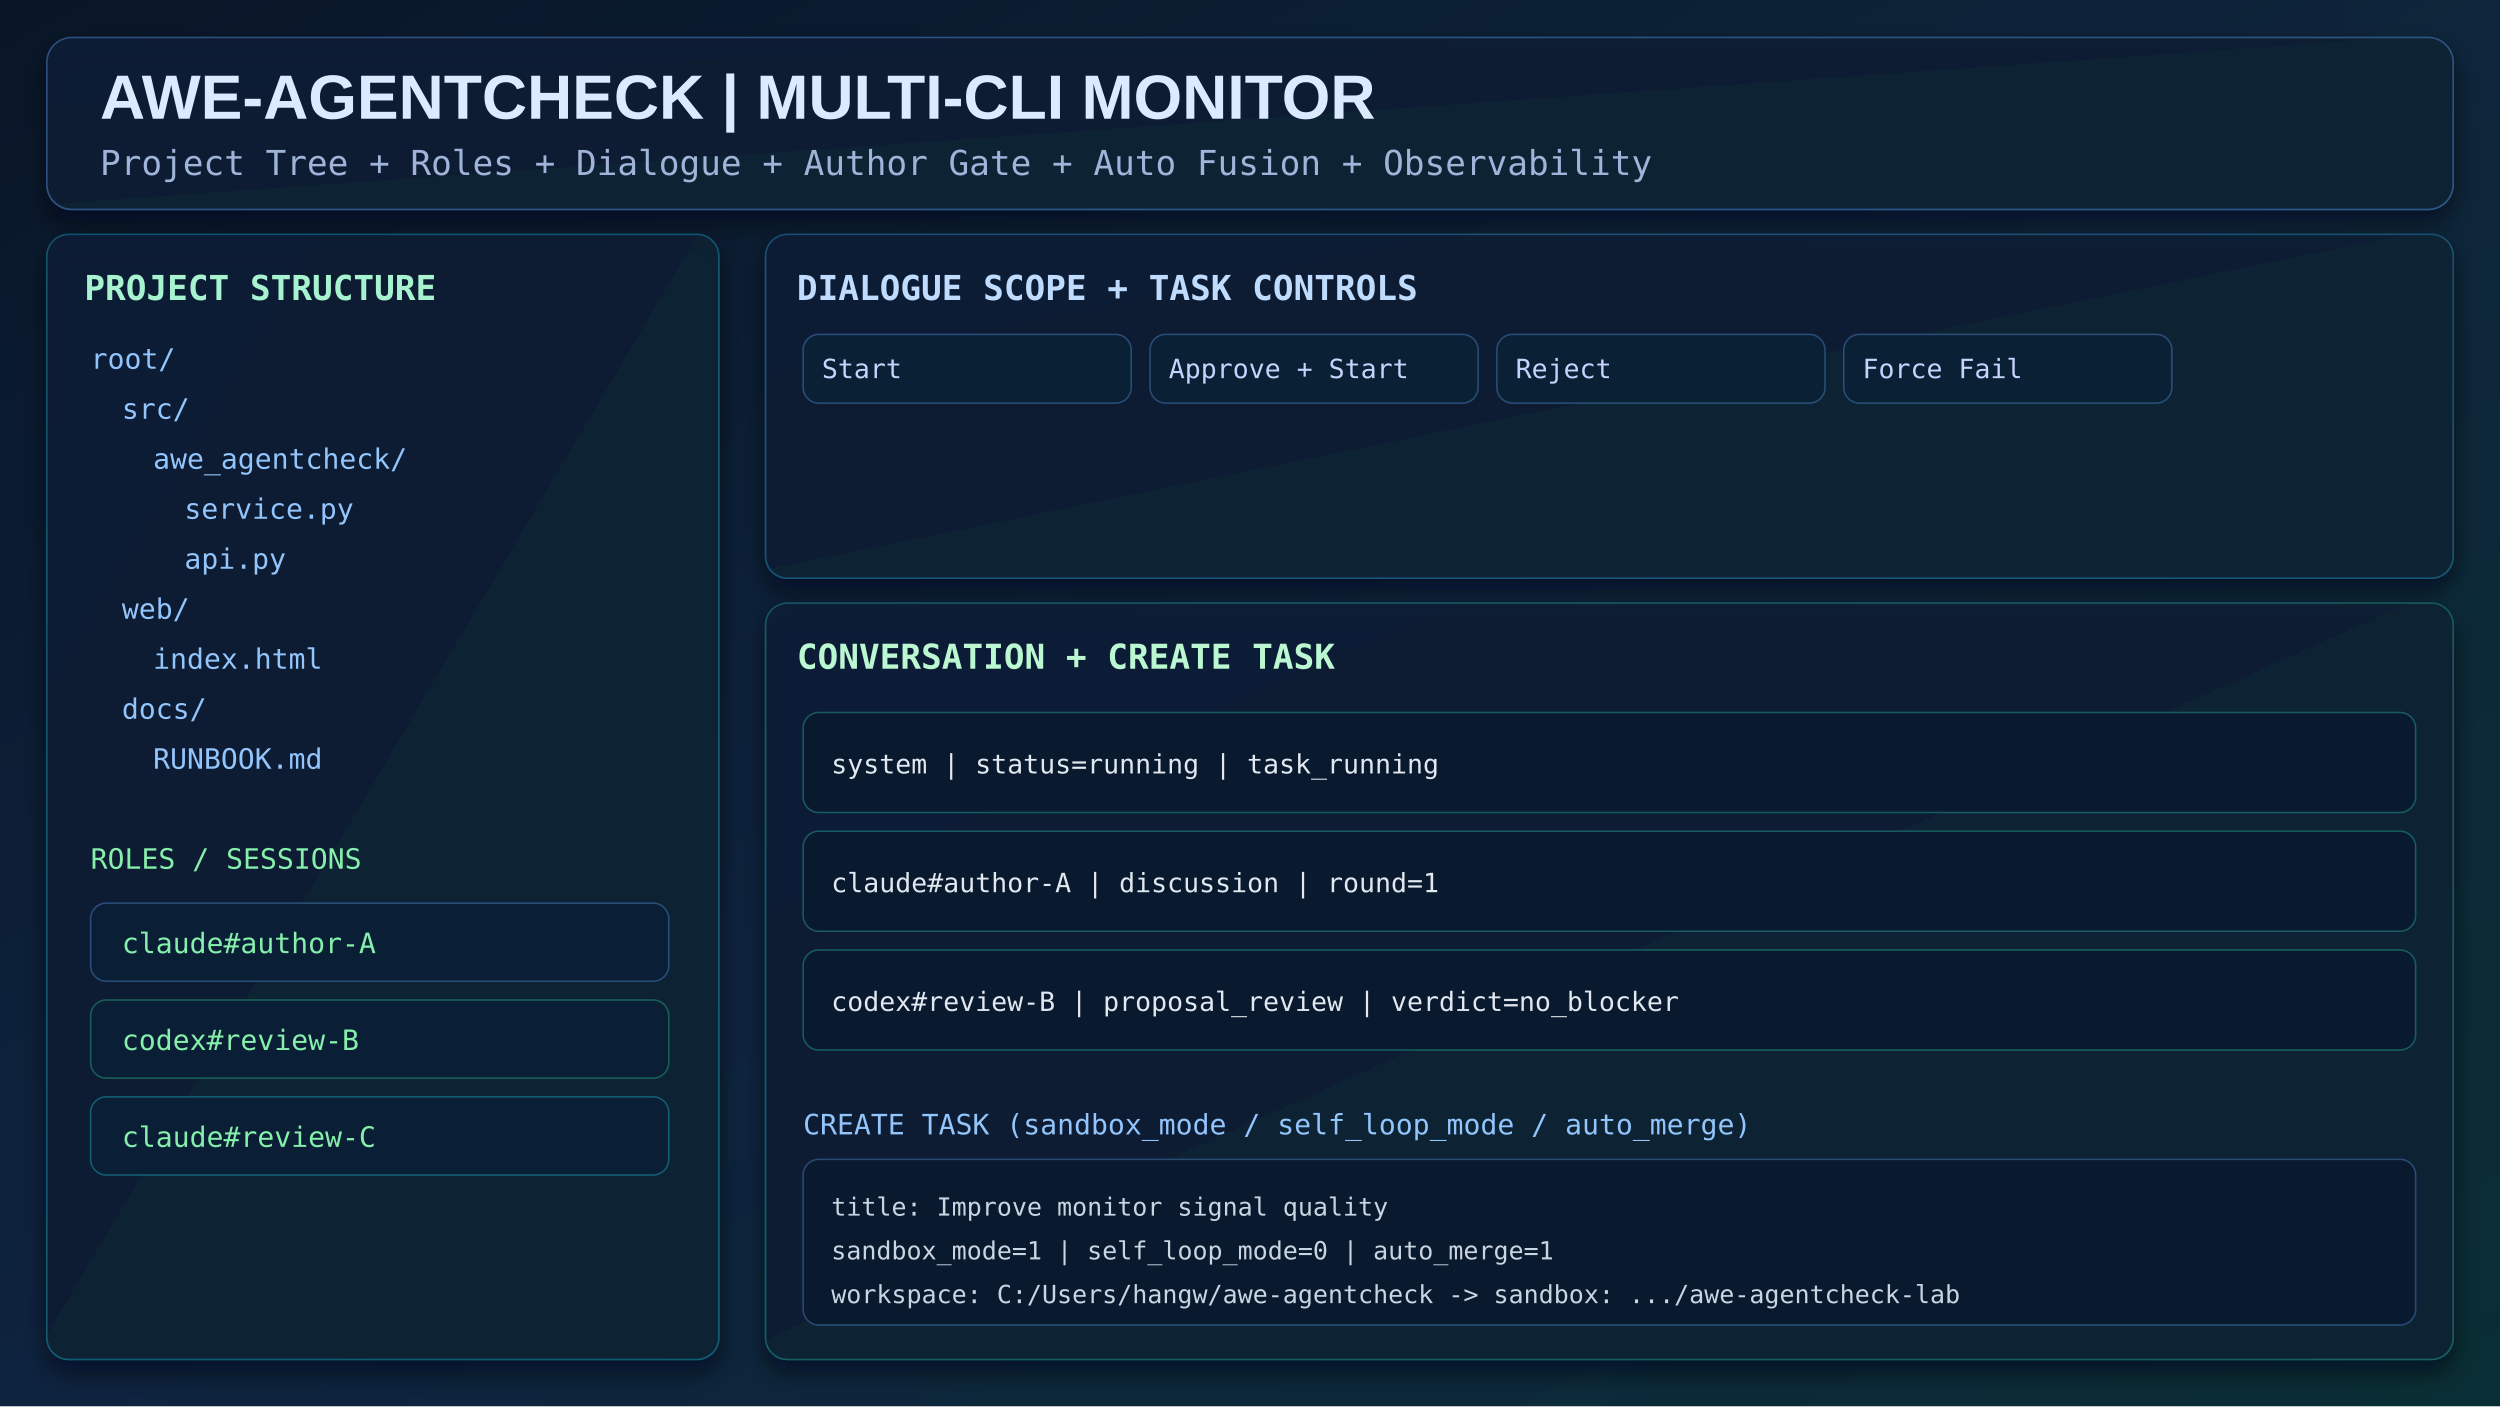
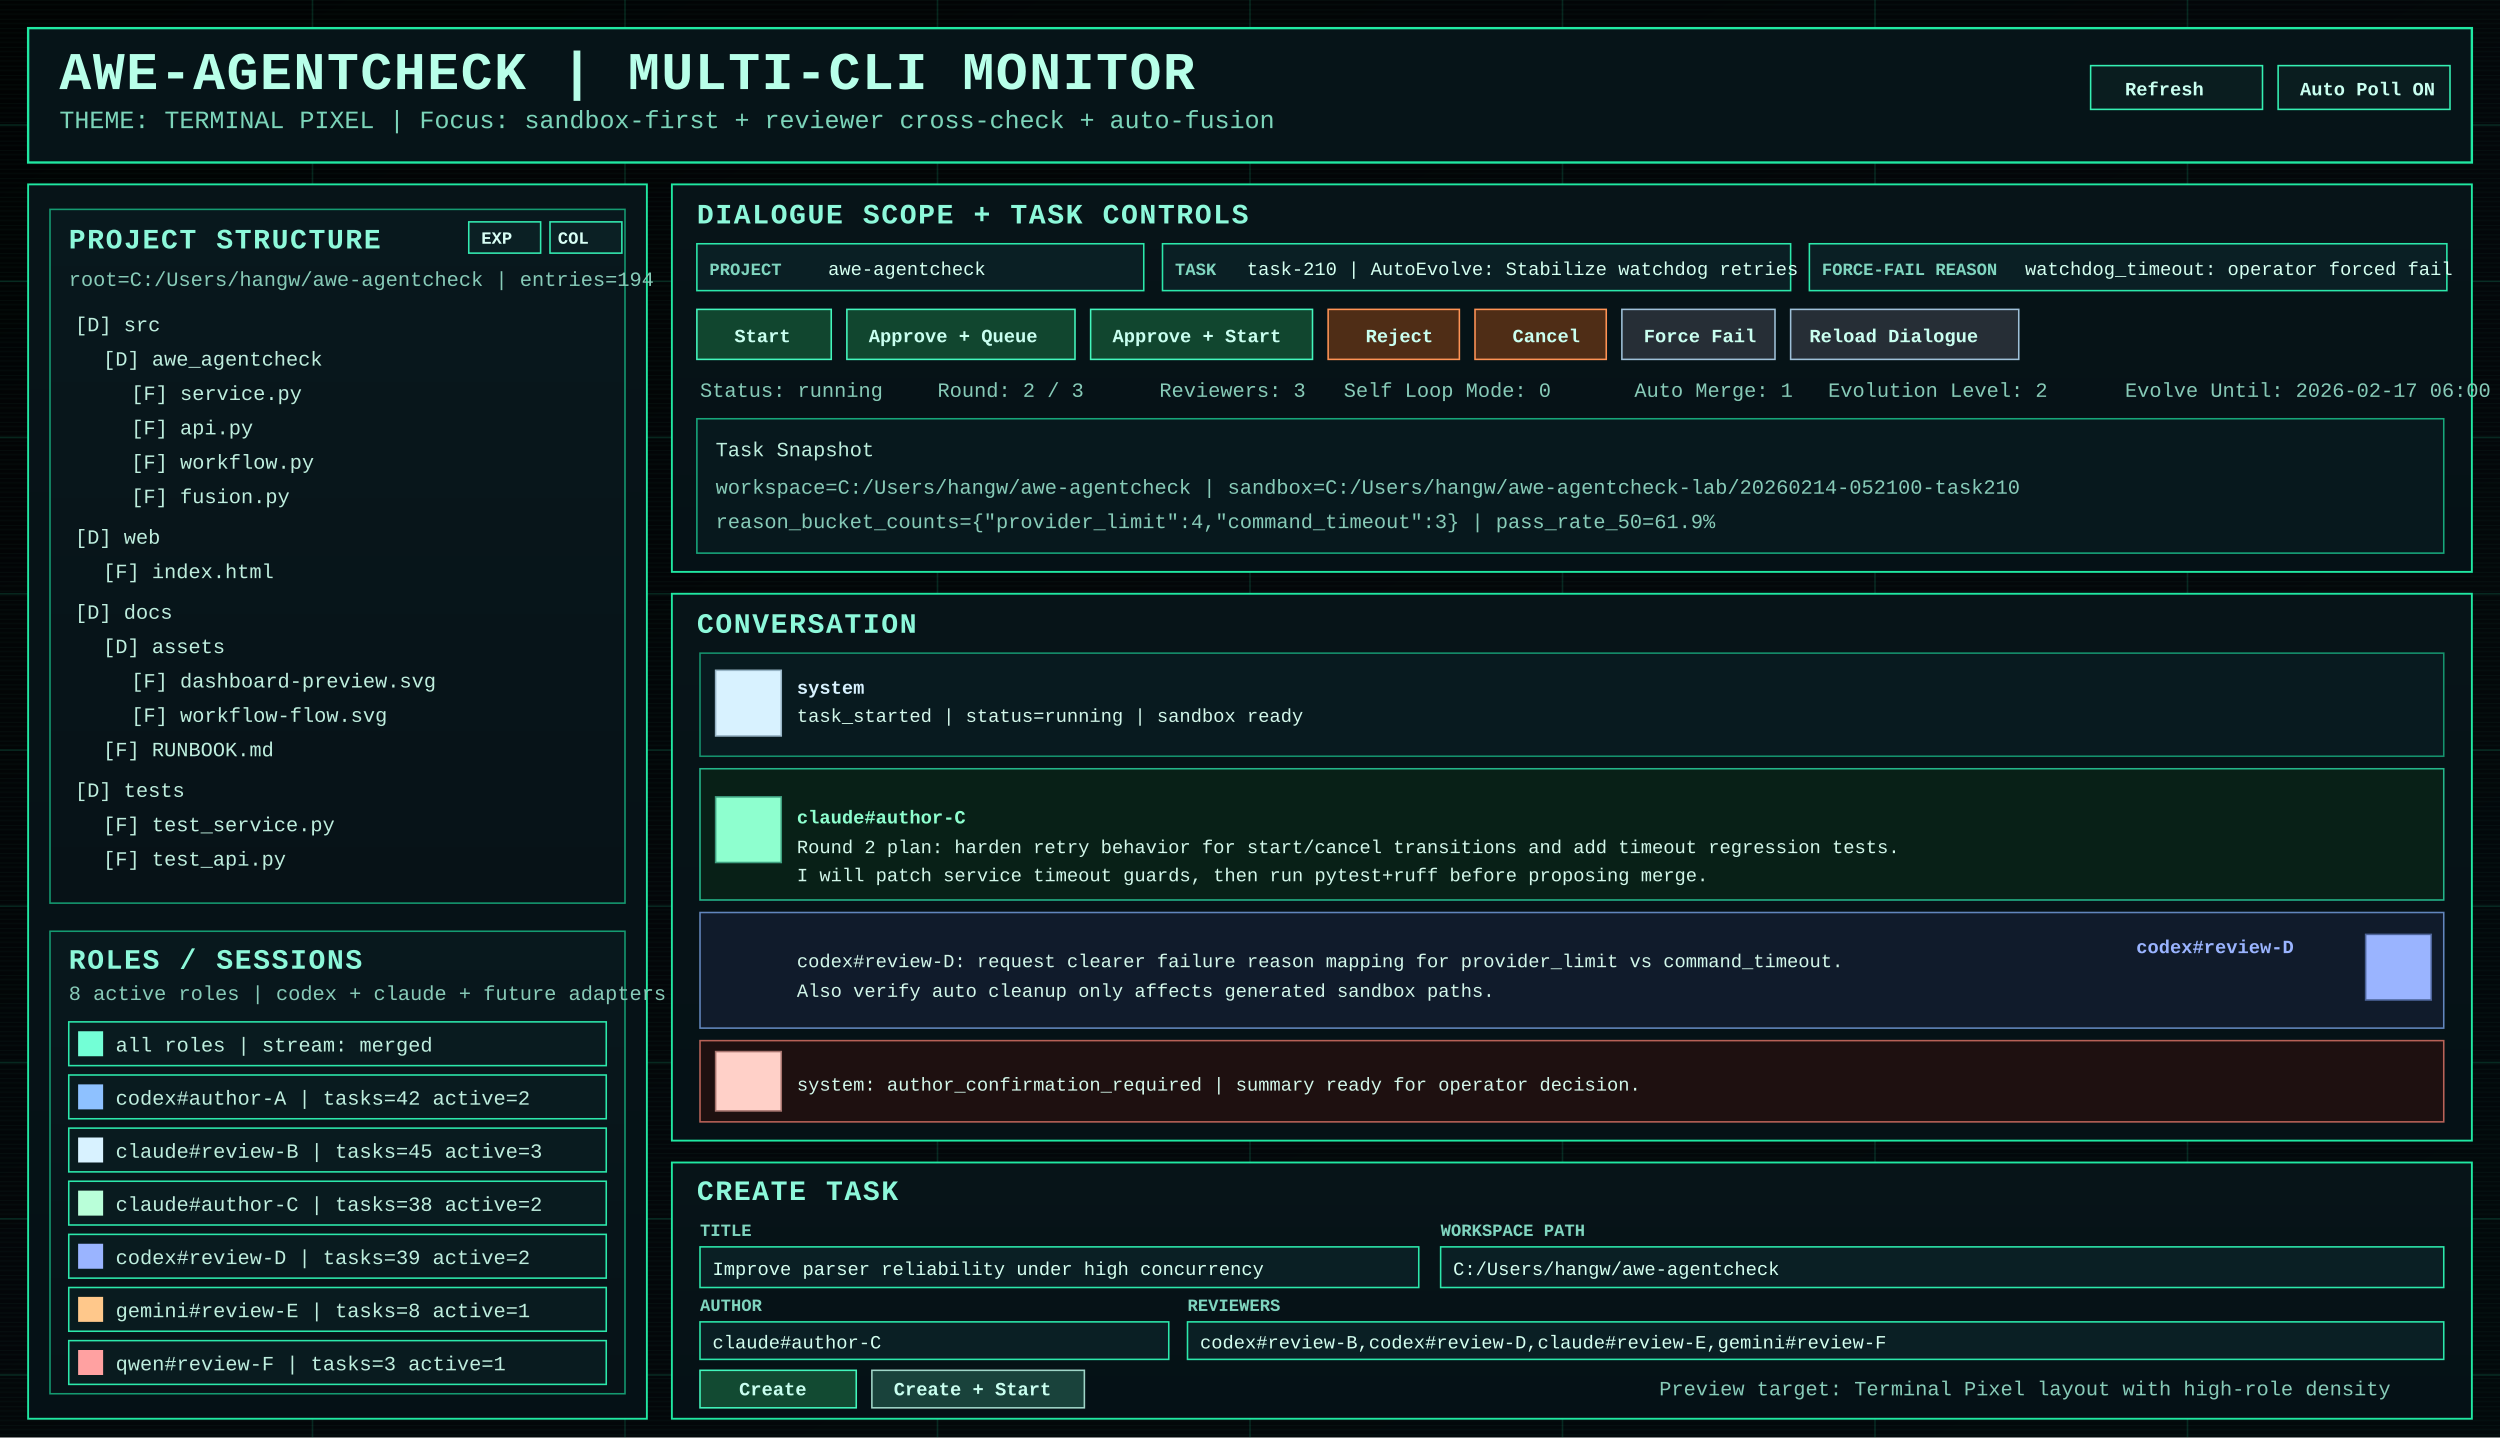
- <svg xmlns="http://www.w3.org/2000/svg" width="1600" height="900" viewBox="0 0 1600 900" role="img" aria-label="dashboard preview">
+ <svg xmlns="http://www.w3.org/2000/svg" width="1600" height="920" viewBox="0 0 1600 920" role="img" aria-label="terminal pixel dashboard preview">
  <defs>
    <linearGradient id="bg" x1="0" y1="0" x2="1" y2="1">
-       <stop offset="0%" stop-color="#050816" />
-       <stop offset="50%" stop-color="#0b1630" />
-       <stop offset="100%" stop-color="#071f29" />
+       <stop offset="0%" stop-color="#010303" />
+       <stop offset="55%" stop-color="#03070a" />
+       <stop offset="100%" stop-color="#02090b" />
    </linearGradient>
-     <linearGradient id="panel" x1="0" y1="0" x2="1" y2="1">
-       <stop offset="0%" stop-color="#0f1b38" stop-opacity="0.94" />
-       <stop offset="100%" stop-color="#0b2432" stop-opacity="0.94" />
+     <linearGradient id="panel" x1="0" y1="0" x2="0" y2="1">
+       <stop offset="0%" stop-color="#071418" />
+       <stop offset="100%" stop-color="#051116" />
    </linearGradient>
-     <linearGradient id="accent" x1="0" y1="0" x2="1" y2="0">
-       <stop offset="0%" stop-color="#38bdf8" />
-       <stop offset="100%" stop-color="#2dd4bf" />
+     <linearGradient id="panelSoft" x1="0" y1="0" x2="0" y2="1">
+       <stop offset="0%" stop-color="#08181d" />
+       <stop offset="100%" stop-color="#071217" />
    </linearGradient>
-     <filter id="shadow" x="-20%" y="-20%" width="140%" height="140%">
-       <feDropShadow dx="0" dy="8" stdDeviation="8" flood-color="#020617" flood-opacity="0.6" />
+     <filter id="glow" x="-30%" y="-30%" width="160%" height="160%">
+       <feGaussianBlur stdDeviation="3" result="b" />
+       <feMerge>
+         <feMergeNode in="b" />
+         <feMergeNode in="SourceGraphic" />
+       </feMerge>
    </filter>
+     <pattern id="scan" width="6" height="6" patternUnits="userSpaceOnUse">
+       <rect width="6" height="6" fill="none" />
+       <path d="M0 0H6" stroke="#6fffd5" stroke-opacity="0.04" stroke-width="1" />
+       <path d="M0 3H6" stroke="#6fffd5" stroke-opacity="0.025" stroke-width="1" />
+     </pattern>
+     <style>
+       .title { font: 700 34px Consolas, 'Courier New', monospace; letter-spacing: 1px; fill: #b8ffe9; }
+       .sub { font: 400 16px Consolas, 'Courier New', monospace; fill: #7cd5ba; }
+       .h2 { font: 700 18px Consolas, 'Courier New', monospace; letter-spacing: 1px; fill: #8df8da; }
+       .meta { font: 400 13px Consolas, 'Courier New', monospace; fill: #87cbb8; }
+       .tree { font: 400 13px Consolas, 'Courier New', monospace; fill: #beeede; }
+       .tag { font: 700 11px Consolas, 'Courier New', monospace; fill: #d9fff5; }
+       .btn { font: 700 12px Consolas, 'Courier New', monospace; fill: #c9fff0; }
+       .msgActor { font: 700 12px Consolas, 'Courier New', monospace; }
+       .msgText { font: 400 12px Consolas, 'Courier New', monospace; fill: #d2f7ea; }
+       .field { font: 700 11px Consolas, 'Courier New', monospace; fill: #7fd5bf; }
+       .value { font: 400 12px Consolas, 'Courier New', monospace; fill: #d4fff0; }
+     </style>
  </defs>
-   <rect width="1600" height="900" fill="url(#bg)" />
-   <rect x="0" y="0" width="1600" height="900" fill="url(#accent)" opacity="0.08" />
-   <rect x="30" y="24" width="1540" height="110" rx="16" fill="url(#panel)" stroke="#60a5fa" stroke-opacity="0.38" filter="url(#shadow)" />
-   <text x="64" y="76" fill="#dbeafe" font-size="40" font-family="Segoe UI, Arial, sans-serif" font-weight="700">AWE-AGENTCHECK | MULTI-CLI MONITOR</text>
-   <text x="64" y="112" fill="#9fb4d8" font-size="22" font-family="Consolas, monospace">Project Tree + Roles + Dialogue + Author Gate + Auto Fusion + Observability</text>
-   <rect x="30" y="150" width="430" height="720" rx="14" fill="url(#panel)" stroke="#22d3ee" stroke-opacity="0.3" filter="url(#shadow)" />
-   <rect x="490" y="150" width="1080" height="220" rx="14" fill="url(#panel)" stroke="#38bdf8" stroke-opacity="0.3" filter="url(#shadow)" />
-   <rect x="490" y="386" width="1080" height="484" rx="14" fill="url(#panel)" stroke="#2dd4bf" stroke-opacity="0.3" filter="url(#shadow)" />
-   <text x="54" y="192" fill="#a7f3d0" font-size="22" font-family="Consolas, monospace" font-weight="700">PROJECT STRUCTURE</text>
-   <text x="510" y="192" fill="#bfdbfe" font-size="22" font-family="Consolas, monospace" font-weight="700">DIALOGUE SCOPE + TASK CONTROLS</text>
-   <text x="510" y="428" fill="#bbf7d0" font-size="22" font-family="Consolas, monospace" font-weight="700">CONVERSATION + CREATE TASK</text>
-   <g fill="#93c5fd" font-size="18" font-family="Consolas, monospace">
-     <text x="58" y="236">root/</text>
-     <text x="78" y="268">src/</text>
-     <text x="98" y="300">awe_agentcheck/</text>
-     <text x="118" y="332">service.py</text>
-     <text x="118" y="364">api.py</text>
-     <text x="78" y="396">web/</text>
-     <text x="98" y="428">index.html</text>
-     <text x="78" y="460">docs/</text>
-     <text x="98" y="492">RUNBOOK.md</text>
+   <rect width="1600" height="920" fill="url(#bg)" />
+   <rect width="1600" height="920" fill="url(#scan)" />
+   <g stroke="#20e8a2" stroke-opacity="0.15" stroke-width="1">
+     <path d="M0 80H1600M0 180H1600M0 280H1600M0 380H1600M0 480H1600M0 580H1600M0 680H1600M0 780H1600M0 880H1600" />
+     <path d="M200 0V920M400 0V920M600 0V920M800 0V920M1000 0V920M1200 0V920M1400 0V920" />
  </g>
-   <g fill="#86efac" font-size="18" font-family="Consolas, monospace">
-     <text x="58" y="556">ROLES / SESSIONS</text>
-     <rect x="58" y="578" width="370" height="50" rx="10" fill="#0a1f35" stroke="#60a5fa" stroke-opacity="0.35" />
-     <rect x="58" y="640" width="370" height="50" rx="10" fill="#0a1f35" stroke="#34d399" stroke-opacity="0.35" />
-     <rect x="58" y="702" width="370" height="50" rx="10" fill="#0a1f35" stroke="#22d3ee" stroke-opacity="0.35" />
-     <text x="78" y="610">claude#author-A</text>
-     <text x="78" y="672">codex#review-B</text>
-     <text x="78" y="734">claude#review-C</text>
+   <rect x="18" y="18" width="1564" height="86" fill="#061418" stroke="#20e8a2" stroke-width="1.5" />
+   <text x="38" y="57" class="title">AWE-AGENTCHECK | MULTI-CLI MONITOR</text>
+   <text x="38" y="82" class="sub">THEME: TERMINAL PIXEL  |  Focus: sandbox-first + reviewer cross-check + auto-fusion</text>
+   <rect x="1338" y="42" width="110" height="28" fill="#0a1d1f" stroke="#35f0b3" />
+   <text x="1360" y="61" class="btn">Refresh</text>
+   <rect x="1458" y="42" width="110" height="28" fill="#0a1d1f" stroke="#35f0b3" />
+   <text x="1472" y="61" class="btn">Auto Poll ON</text>
+   <rect x="18" y="118" width="396" height="790" fill="url(#panel)" stroke="#20e8a2" stroke-width="1.2" />
+   <rect x="32" y="134" width="368" height="444" fill="url(#panelSoft)" stroke="#1de2a0" stroke-opacity="0.65" />
+   <text x="44" y="159" class="h2">PROJECT STRUCTURE</text>
+   <rect x="300" y="142" width="46" height="20" fill="#0b2024" stroke="#33ebb1" />
+   <text x="308" y="156" class="tag">EXP</text>
+   <rect x="352" y="142" width="46" height="20" fill="#0b2024" stroke="#33ebb1" />
+   <text x="357" y="156" class="tag">COL</text>
+   <text x="44" y="183" class="meta">root=C:/Users/hangw/awe-agentcheck | entries=194</text>
+   <g class="tree">
+     <text x="48" y="212">[D] src</text>
+     <text x="66" y="234">[D] awe_agentcheck</text>
+     <text x="84" y="256">[F] service.py</text>
+     <text x="84" y="278">[F] api.py</text>
+     <text x="84" y="300">[F] workflow.py</text>
+     <text x="84" y="322">[F] fusion.py</text>
+     <text x="48" y="348">[D] web</text>
+     <text x="66" y="370">[F] index.html</text>
+     <text x="48" y="396">[D] docs</text>
+     <text x="66" y="418">[D] assets</text>
+     <text x="84" y="440">[F] dashboard-preview.svg</text>
+     <text x="84" y="462">[F] workflow-flow.svg</text>
+     <text x="66" y="484">[F] RUNBOOK.md</text>
+     <text x="48" y="510">[D] tests</text>
+     <text x="66" y="532">[F] test_service.py</text>
+     <text x="66" y="554">[F] test_api.py</text>
+   </g>
+   <rect x="32" y="596" width="368" height="296" fill="url(#panelSoft)" stroke="#1de2a0" stroke-opacity="0.65" />
+   <text x="44" y="620" class="h2">ROLES / SESSIONS</text>
+   <text x="44" y="640" class="meta">8 active roles | codex + claude + future adapters</text>
+   <g>
+     <rect x="44" y="654" width="344" height="28" fill="#091b1f" stroke="#2ce8ab" />
+     <rect x="50" y="660" width="16" height="16" fill="#73ffd6" />
+     <text x="74" y="673" class="tree">all roles | stream: merged</text>
+     <rect x="44" y="688" width="344" height="28" fill="#091b1f" stroke="#2ce8ab" />
+     <rect x="50" y="694" width="16" height="16" fill="#8ec1ff" />
+     <text x="74" y="707" class="tree">codex#author-A | tasks=42 active=2</text>
+     <rect x="44" y="722" width="344" height="28" fill="#091b1f" stroke="#2ce8ab" />
+     <rect x="50" y="728" width="16" height="16" fill="#d8f2ff" />
+     <text x="74" y="741" class="tree">claude#review-B | tasks=45 active=3</text>
+     <rect x="44" y="756" width="344" height="28" fill="#091b1f" stroke="#2ce8ab" />
+     <rect x="50" y="762" width="16" height="16" fill="#b9ffd9" />
+     <text x="74" y="775" class="tree">claude#author-C | tasks=38 active=2</text>
+     <rect x="44" y="790" width="344" height="28" fill="#091b1f" stroke="#2ce8ab" />
+     <rect x="50" y="796" width="16" height="16" fill="#9ab4ff" />
+     <text x="74" y="809" class="tree">codex#review-D | tasks=39 active=2</text>
+     <rect x="44" y="824" width="344" height="28" fill="#091b1f" stroke="#2ce8ab" />
+     <rect x="50" y="830" width="16" height="16" fill="#ffc88b" />
+     <text x="74" y="843" class="tree">gemini#review-E | tasks=8 active=1</text>
+     <rect x="44" y="858" width="344" height="28" fill="#091b1f" stroke="#2ce8ab" />
+     <rect x="50" y="864" width="16" height="16" fill="#ffa1a1" />
+     <text x="74" y="877" class="tree">qwen#review-F | tasks=3 active=1</text>
+   </g>
+   <rect x="430" y="118" width="1152" height="248" fill="url(#panel)" stroke="#20e8a2" stroke-width="1.2" />
+   <text x="446" y="143" class="h2">DIALOGUE SCOPE + TASK CONTROLS</text>
+   <rect x="446" y="156" width="286" height="30" fill="#0a1f24" stroke="#2ce8ab" />
+   <text x="454" y="176" class="field">PROJECT</text>
+   <text x="530" y="176" class="value">awe-agentcheck</text>
+   <rect x="744" y="156" width="402" height="30" fill="#0a1f24" stroke="#2ce8ab" />
+   <text x="752" y="176" class="field">TASK</text>
+   <text x="798" y="176" class="value">task-210 | AutoEvolve: Stabilize watchdog retries</text>
+   <rect x="1158" y="156" width="408" height="30" fill="#0a1f24" stroke="#2ce8ab" />
+   <text x="1166" y="176" class="field">FORCE-FAIL REASON</text>
+   <text x="1296" y="176" class="value">watchdog_timeout: operator forced fail</text>
+   <g>
+     <rect x="446" y="198" width="86" height="32" fill="#11462f" stroke="#43f6bd" />
+     <text x="470" y="219" class="btn">Start</text>
+     <rect x="542" y="198" width="146" height="32" fill="#11462f" stroke="#43f6bd" />
+     <text x="556" y="219" class="btn">Approve + Queue</text>
+     <rect x="698" y="198" width="142" height="32" fill="#11462f" stroke="#43f6bd" />
+     <text x="712" y="219" class="btn">Approve + Start</text>
+     <rect x="850" y="198" width="84" height="32" fill="#4f2d16" stroke="#ff9355" />
+     <text x="874" y="219" class="btn">Reject</text>
+     <rect x="944" y="198" width="84" height="32" fill="#4f2d16" stroke="#ff9355" />
+     <text x="968" y="219" class="btn">Cancel</text>
+     <rect x="1038" y="198" width="98" height="32" fill="#262e36" stroke="#9ec0d8" />
+     <text x="1052" y="219" class="btn">Force Fail</text>
+     <rect x="1146" y="198" width="146" height="32" fill="#262e36" stroke="#9ec0d8" />
+     <text x="1158" y="219" class="btn">Reload Dialogue</text>
+   </g>
+   <g class="meta">
+     <text x="448" y="254">Status: running</text>
+     <text x="600" y="254">Round: 2 / 3</text>
+     <text x="742" y="254">Reviewers: 3</text>
+     <text x="860" y="254">Self Loop Mode: 0</text>
+     <text x="1046" y="254">Auto Merge: 1</text>
+     <text x="1170" y="254">Evolution Level: 2</text>
+     <text x="1360" y="254">Evolve Until: 2026-02-17 06:00</text>
+   </g>
+   <rect x="446" y="268" width="1118" height="86" fill="#07181d" stroke="#1fe5a4" stroke-opacity="0.7" />
+   <text x="458" y="292" class="tree">Task Snapshot</text>
+   <text x="458" y="316" class="meta">workspace=C:/Users/hangw/awe-agentcheck  |  sandbox=C:/Users/hangw/awe-agentcheck-lab/20260214-052100-task210</text>
+   <text x="458" y="338" class="meta">reason_bucket_counts={"provider_limit":4,"command_timeout":3}  |  pass_rate_50=61.9%</text>
+   <rect x="430" y="380" width="1152" height="350" fill="url(#panel)" stroke="#20e8a2" stroke-width="1.2" />
+   <text x="446" y="405" class="h2">CONVERSATION</text>
+   <g>
+     <rect x="448" y="418" width="1116" height="66" fill="#081a1f" stroke="#1fe5a4" stroke-opacity="0.6" />
+     <rect x="458" y="429" width="42" height="42" fill="#d8f2ff" stroke="#98b5c6" />
+     <text x="510" y="444" class="msgActor" fill="#d8f2ff">system</text>
+     <text x="510" y="462" class="msgText">task_started | status=running | sandbox ready</text>
  </g>
  <g>
-     <rect x="514" y="214" width="210" height="44" rx="10" fill="#0a2135" stroke="#60a5fa" stroke-opacity="0.35" />
-     <rect x="736" y="214" width="210" height="44" rx="10" fill="#0a2135" stroke="#60a5fa" stroke-opacity="0.35" />
-     <rect x="958" y="214" width="210" height="44" rx="10" fill="#0a2135" stroke="#60a5fa" stroke-opacity="0.35" />
-     <rect x="1180" y="214" width="210" height="44" rx="10" fill="#0a2135" stroke="#60a5fa" stroke-opacity="0.35" />
-     <text x="526" y="242" fill="#c7d2fe" font-size="17" font-family="Consolas, monospace">Start</text>
-     <text x="748" y="242" fill="#c7d2fe" font-size="17" font-family="Consolas, monospace">Approve + Start</text>
-     <text x="970" y="242" fill="#c7d2fe" font-size="17" font-family="Consolas, monospace">Reject</text>
-     <text x="1192" y="242" fill="#c7d2fe" font-size="17" font-family="Consolas, monospace">Force Fail</text>
+     <rect x="448" y="492" width="1116" height="84" fill="#082017" stroke="#2ee9b0" stroke-opacity="0.75" />
+     <rect x="458" y="510" width="42" height="42" fill="#8effcf" stroke="#3f9f7f" />
+     <text x="510" y="527" class="msgActor" fill="#8effcf">claude#author-C</text>
+     <text x="510" y="546" class="msgText">Round 2 plan: harden retry behavior for start/cancel transitions and add timeout regression tests.</text>
+     <text x="510" y="564" class="msgText">I will patch service timeout guards, then run pytest+ruff before proposing merge.</text>
  </g>
-   <g fill="#e2e8f0" font-size="17" font-family="Consolas, monospace">
-     <rect x="514" y="456" width="1032" height="64" rx="10" fill="#091a2f" stroke="#2dd4bf" stroke-opacity="0.34" />
-     <rect x="514" y="532" width="1032" height="64" rx="10" fill="#091a2f" stroke="#2dd4bf" stroke-opacity="0.34" />
-     <rect x="514" y="608" width="1032" height="64" rx="10" fill="#091a2f" stroke="#2dd4bf" stroke-opacity="0.34" />
-     <text x="532" y="495">system | status=running | task_running</text>
-     <text x="532" y="571">claude#author-A | discussion | round=1</text>
-     <text x="532" y="647">codex#review-B | proposal_review | verdict=no_blocker</text>
+   <g>
+     <rect x="448" y="584" width="1116" height="74" fill="#101b2b" stroke="#87b6ff" stroke-opacity="0.7" />
+     <rect x="1514" y="598" width="42" height="42" fill="#9ab4ff" stroke="#4d6399" />
+     <text x="510" y="619" class="msgText">codex#review-D: request clearer failure reason mapping for provider_limit vs command_timeout.</text>
+     <text x="510" y="638" class="msgText">Also verify auto cleanup only affects generated sandbox paths.</text>
+     <text x="1468" y="610" class="msgActor" fill="#9ab4ff" text-anchor="end">codex#review-D</text>
  </g>
-   <text x="514" y="726" fill="#93c5fd" font-size="18" font-family="Consolas, monospace">CREATE TASK (sandbox_mode / self_loop_mode / auto_merge)</text>
-   <rect x="514" y="742" width="1032" height="106" rx="10" fill="#091a2f" stroke="#60a5fa" stroke-opacity="0.34" />
-   <text x="532" y="778" fill="#cbd5e1" font-size="16" font-family="Consolas, monospace">title: Improve monitor signal quality</text>
-   <text x="532" y="806" fill="#cbd5e1" font-size="16" font-family="Consolas, monospace">sandbox_mode=1 | self_loop_mode=0 | auto_merge=1</text>
-   <text x="532" y="834" fill="#cbd5e1" font-size="16" font-family="Consolas, monospace">workspace: C:/Users/hangw/awe-agentcheck -&gt; sandbox: .../awe-agentcheck-lab</text>
+   <g>
+     <rect x="448" y="666" width="1116" height="52" fill="#1e1010" stroke="#ff8576" stroke-opacity="0.7" />
+     <rect x="458" y="673" width="42" height="38" fill="#ffd0c8" stroke="#a7746f" />
+     <text x="510" y="698" class="msgText">system: author_confirmation_required | summary ready for operator decision.</text>
+   </g>
+   <rect x="430" y="744" width="1152" height="164" fill="url(#panel)" stroke="#20e8a2" stroke-width="1.2" />
+   <text x="446" y="768" class="h2">CREATE TASK</text>
+   <text x="448" y="791" class="field">TITLE</text>
+   <rect x="448" y="798" width="460" height="26" fill="#0a1f24" stroke="#2ce8ab" />
+   <text x="456" y="816" class="value">Improve parser reliability under high concurrency</text>
+   <text x="922" y="791" class="field">WORKSPACE PATH</text>
+   <rect x="922" y="798" width="642" height="26" fill="#0a1f24" stroke="#2ce8ab" />
+   <text x="930" y="816" class="value">C:/Users/hangw/awe-agentcheck</text>
+   <text x="448" y="839" class="field">AUTHOR</text>
+   <rect x="448" y="846" width="300" height="24" fill="#0a1f24" stroke="#2ce8ab" />
+   <text x="456" y="863" class="value">claude#author-C</text>
+   <text x="760" y="839" class="field">REVIEWERS</text>
+   <rect x="760" y="846" width="804" height="24" fill="#0a1f24" stroke="#2ce8ab" />
+   <text x="768" y="863" class="value">codex#review-B,codex#review-D,claude#review-E,gemini#review-F</text>
+   <rect x="448" y="877" width="100" height="24" fill="#124a32" stroke="#42f6bc" />
+   <text x="473" y="893" class="btn">Create</text>
+   <rect x="558" y="877" width="136" height="24" fill="#19423b" stroke="#9fd5c7" />
+   <text x="572" y="893" class="btn">Create + Start</text>
+   <text x="1530" y="893" text-anchor="end" class="meta">Preview target: Terminal Pixel layout with high-role density</text>
</svg>
